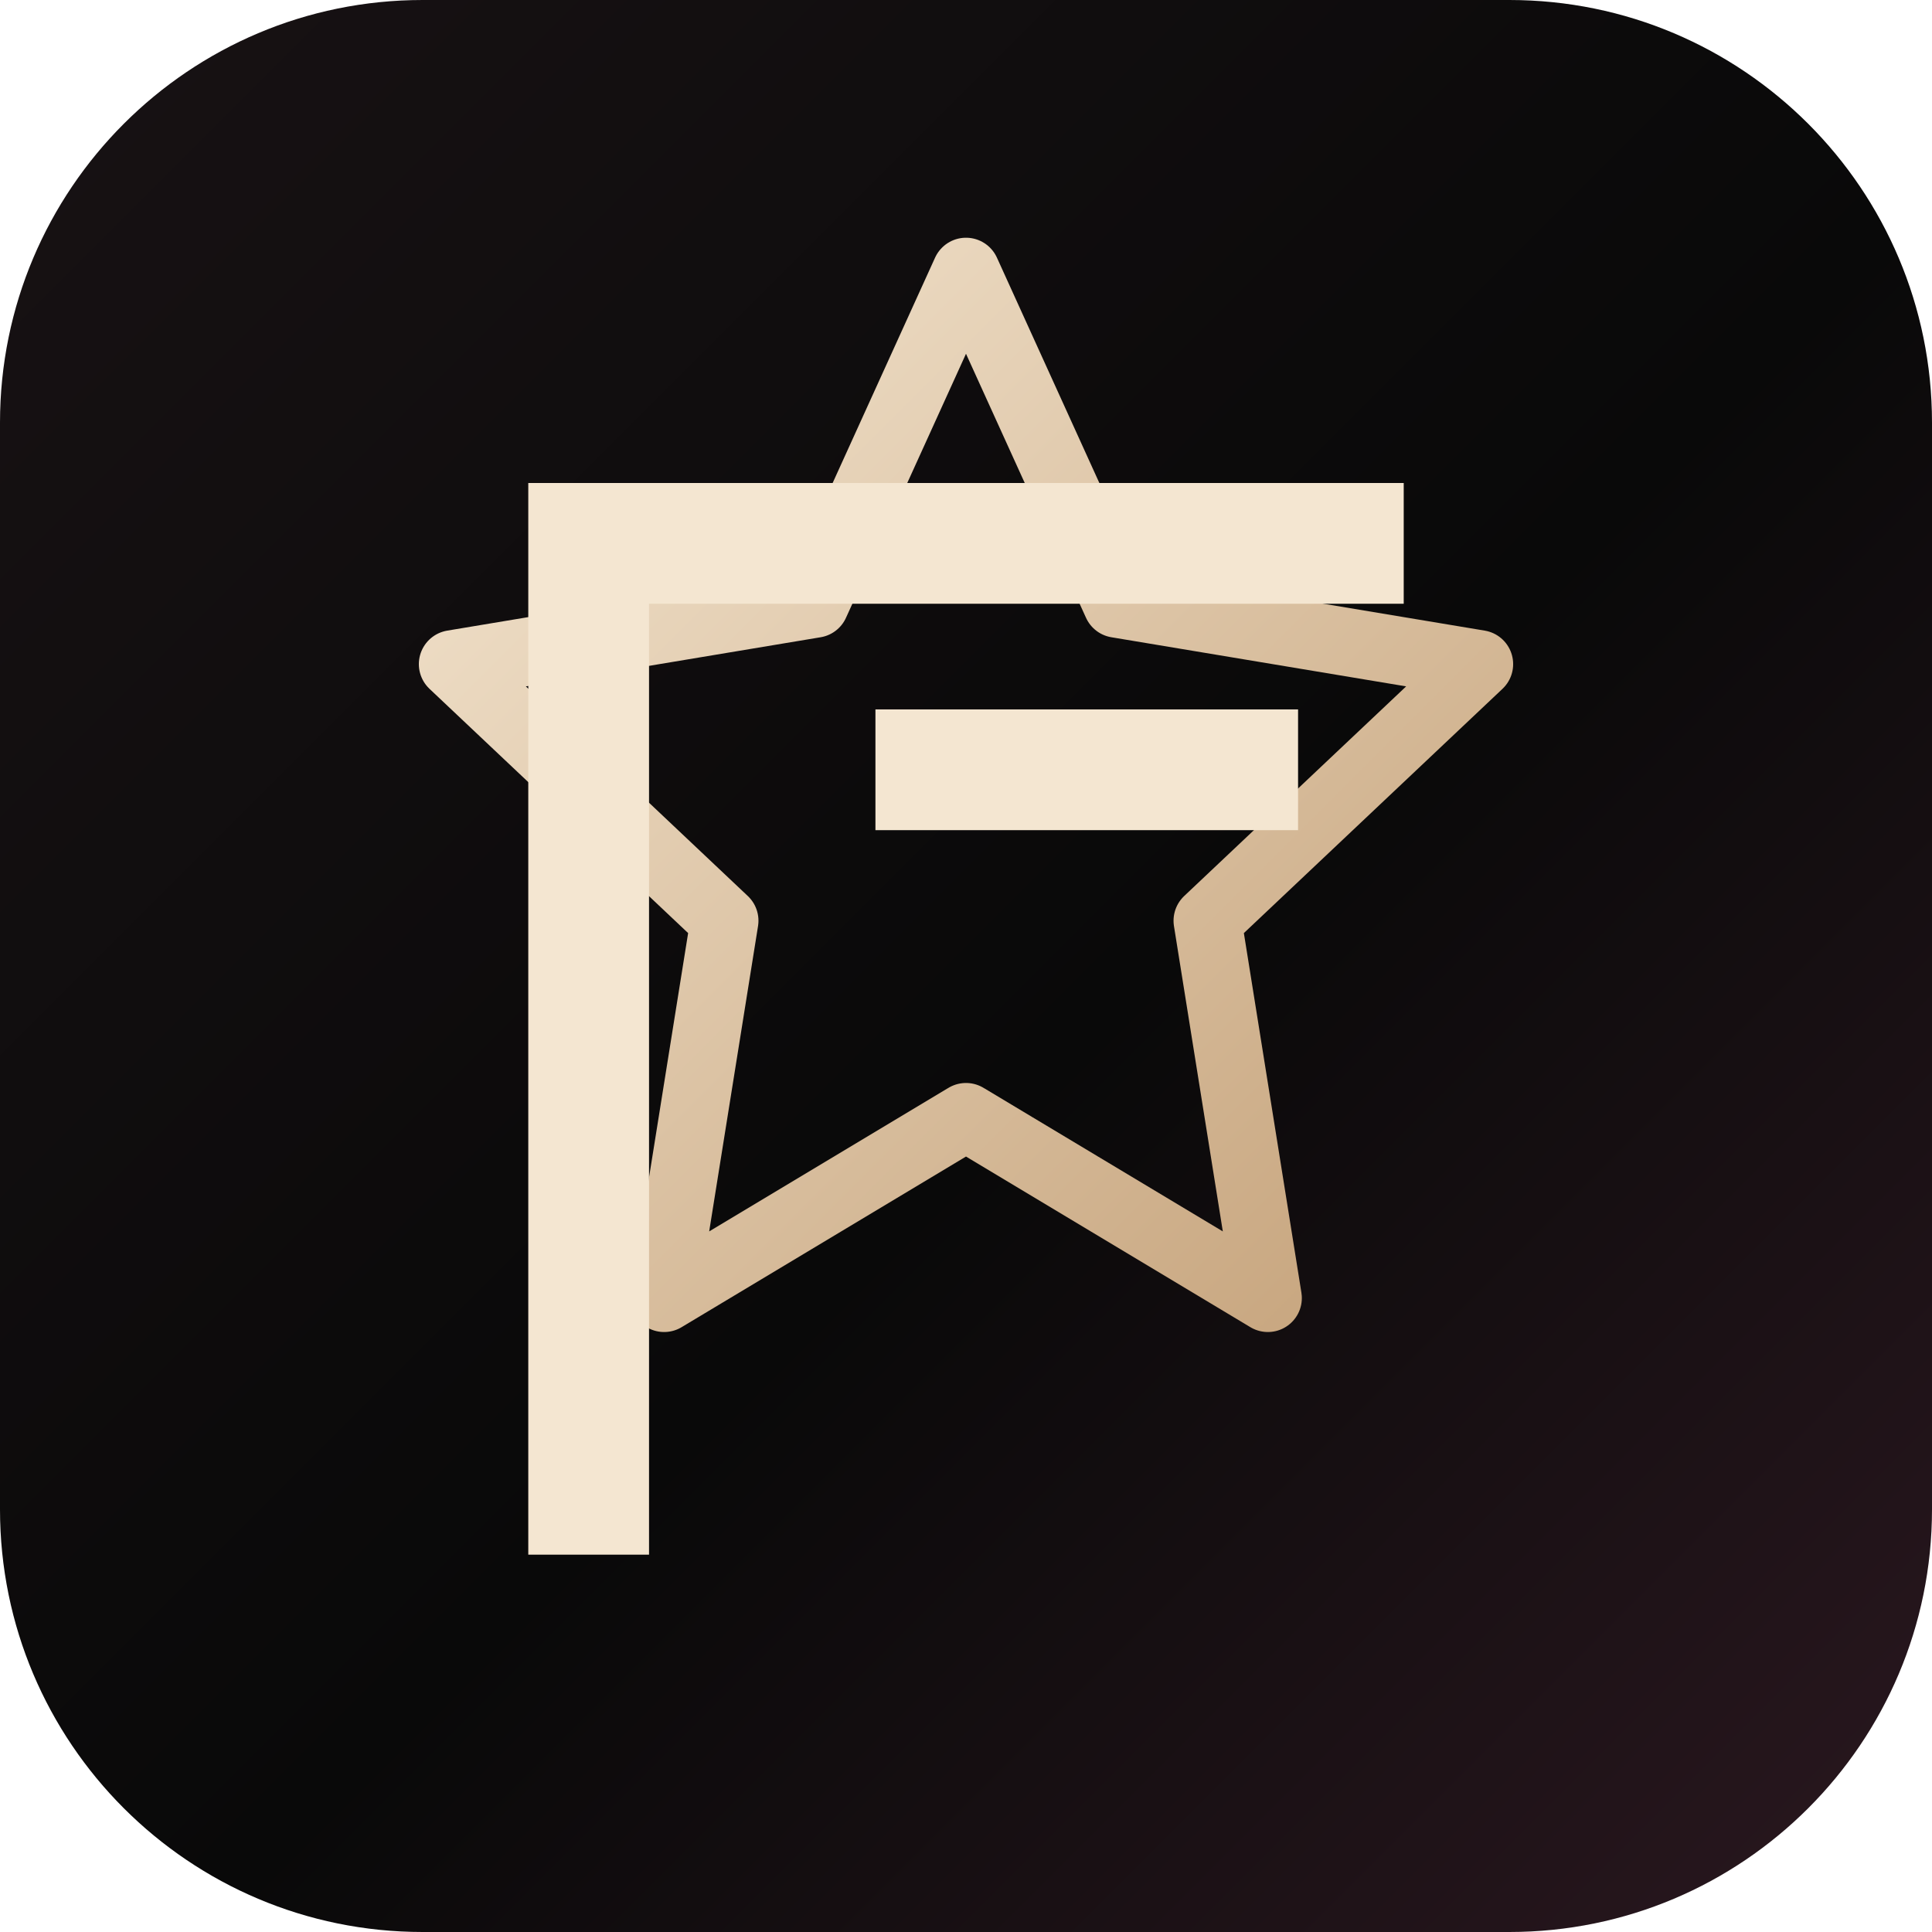
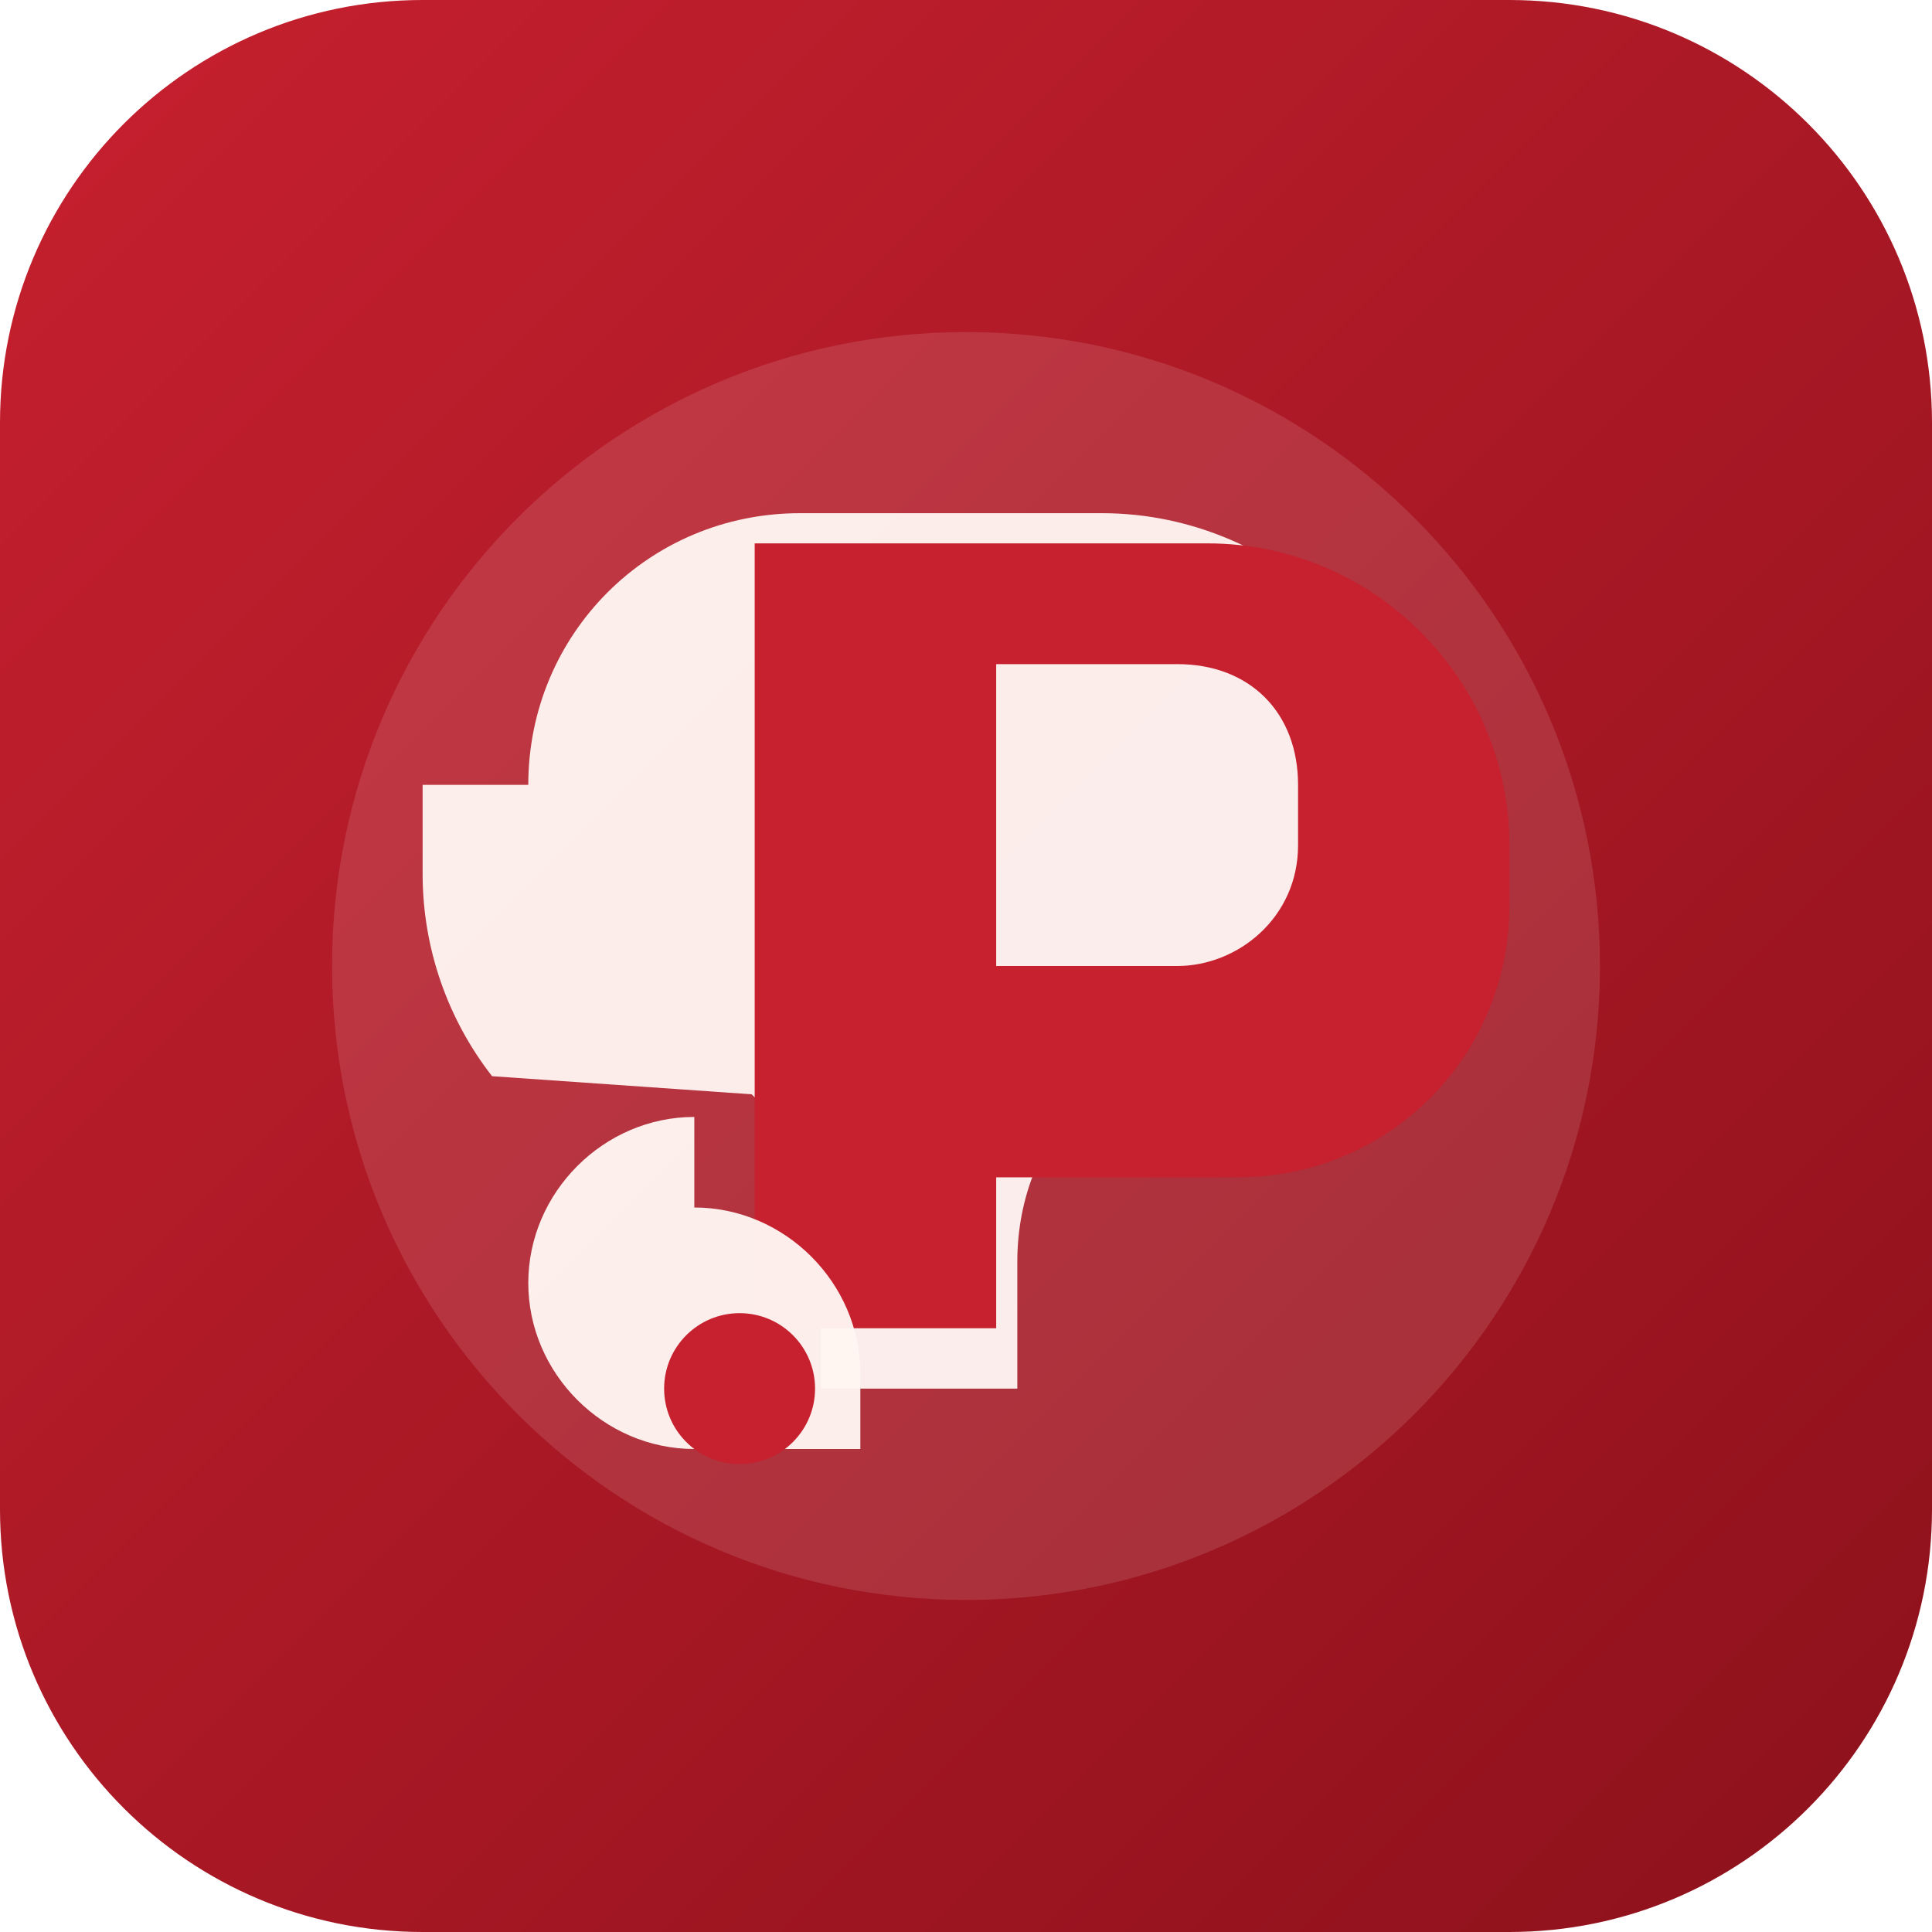
- <svg xmlns="http://www.w3.org/2000/svg" viewBox="0 0 128 128" role="img" aria-label="Tourmaline Coven">
+ <svg xmlns="http://www.w3.org/2000/svg" viewBox="0 0 128 128" role="img" aria-label="Shawerma 3a Saj">
  <defs>
    <linearGradient id="bg" x1="0" y1="0" x2="1" y2="1">
-       <stop offset="0%" stop-color="#181214" />
-       <stop offset="55%" stop-color="#090909" />
-       <stop offset="100%" stop-color="#2b1820" />
-     </linearGradient>
-     <linearGradient id="stroke" x1="0" y1="0" x2="1" y2="1">
-       <stop offset="0%" stop-color="#f4e6d1" />
-       <stop offset="100%" stop-color="#c5a27a" />
+       <stop offset="0%" stop-color="#c7202f" />
+       <stop offset="100%" stop-color="#8c111b" />
    </linearGradient>
  </defs>
  <rect width="128" height="128" rx="28" fill="url(#bg)" />
-   <path d="M64 18 74 40l24 4-18 17 4 25-20-12-20 12 4-25-18-17 24-4z" fill="none" stroke="url(#stroke)" stroke-width="4.5" stroke-linejoin="round" />
-   <path d="M39 99V36h50" fill="none" stroke="#f4e6d1" stroke-width="8" stroke-linecap="square" />
-   <path d="M62 51h20" fill="none" stroke="#f4e6d1" stroke-width="8" stroke-linecap="square" />
+   <circle cx="64" cy="64" r="42" fill="rgba(255,255,255,0.12)" />
+   <path d="M35 52c0-10 8-18 18-18h20c12 0 22 10 22 22v2c0 5-1.7 9.6-4.6 13.3L72 72.5c-3 2.9-4.6 6.8-4.6 11.1v8.4H54.4v-8.4c0-4.3-1.6-8.2-4.6-11.1L32.6 71.3A21.8 21.8 0 0 1 28 58v-6Z" fill="#fff7f3" opacity="0.95" />
+   <path d="M50 36h30c11 0 20 9 20 20v4c0 10-8 18-18 18H66v10H50V36Zm16 16v12h12c4 0 8-3.2 8-8v-4c0-4.8-3.2-8-8-8H66Z" fill="#c7202f" />
+   <path d="M46 80c6 0 11 5 11 11v5H46c-6 0-11-5-11-11 0-6 5-11 11-11Z" fill="#fff7f3" opacity="0.96" />
+   <circle cx="49" cy="92" r="5" fill="#c7202f" />
</svg>
